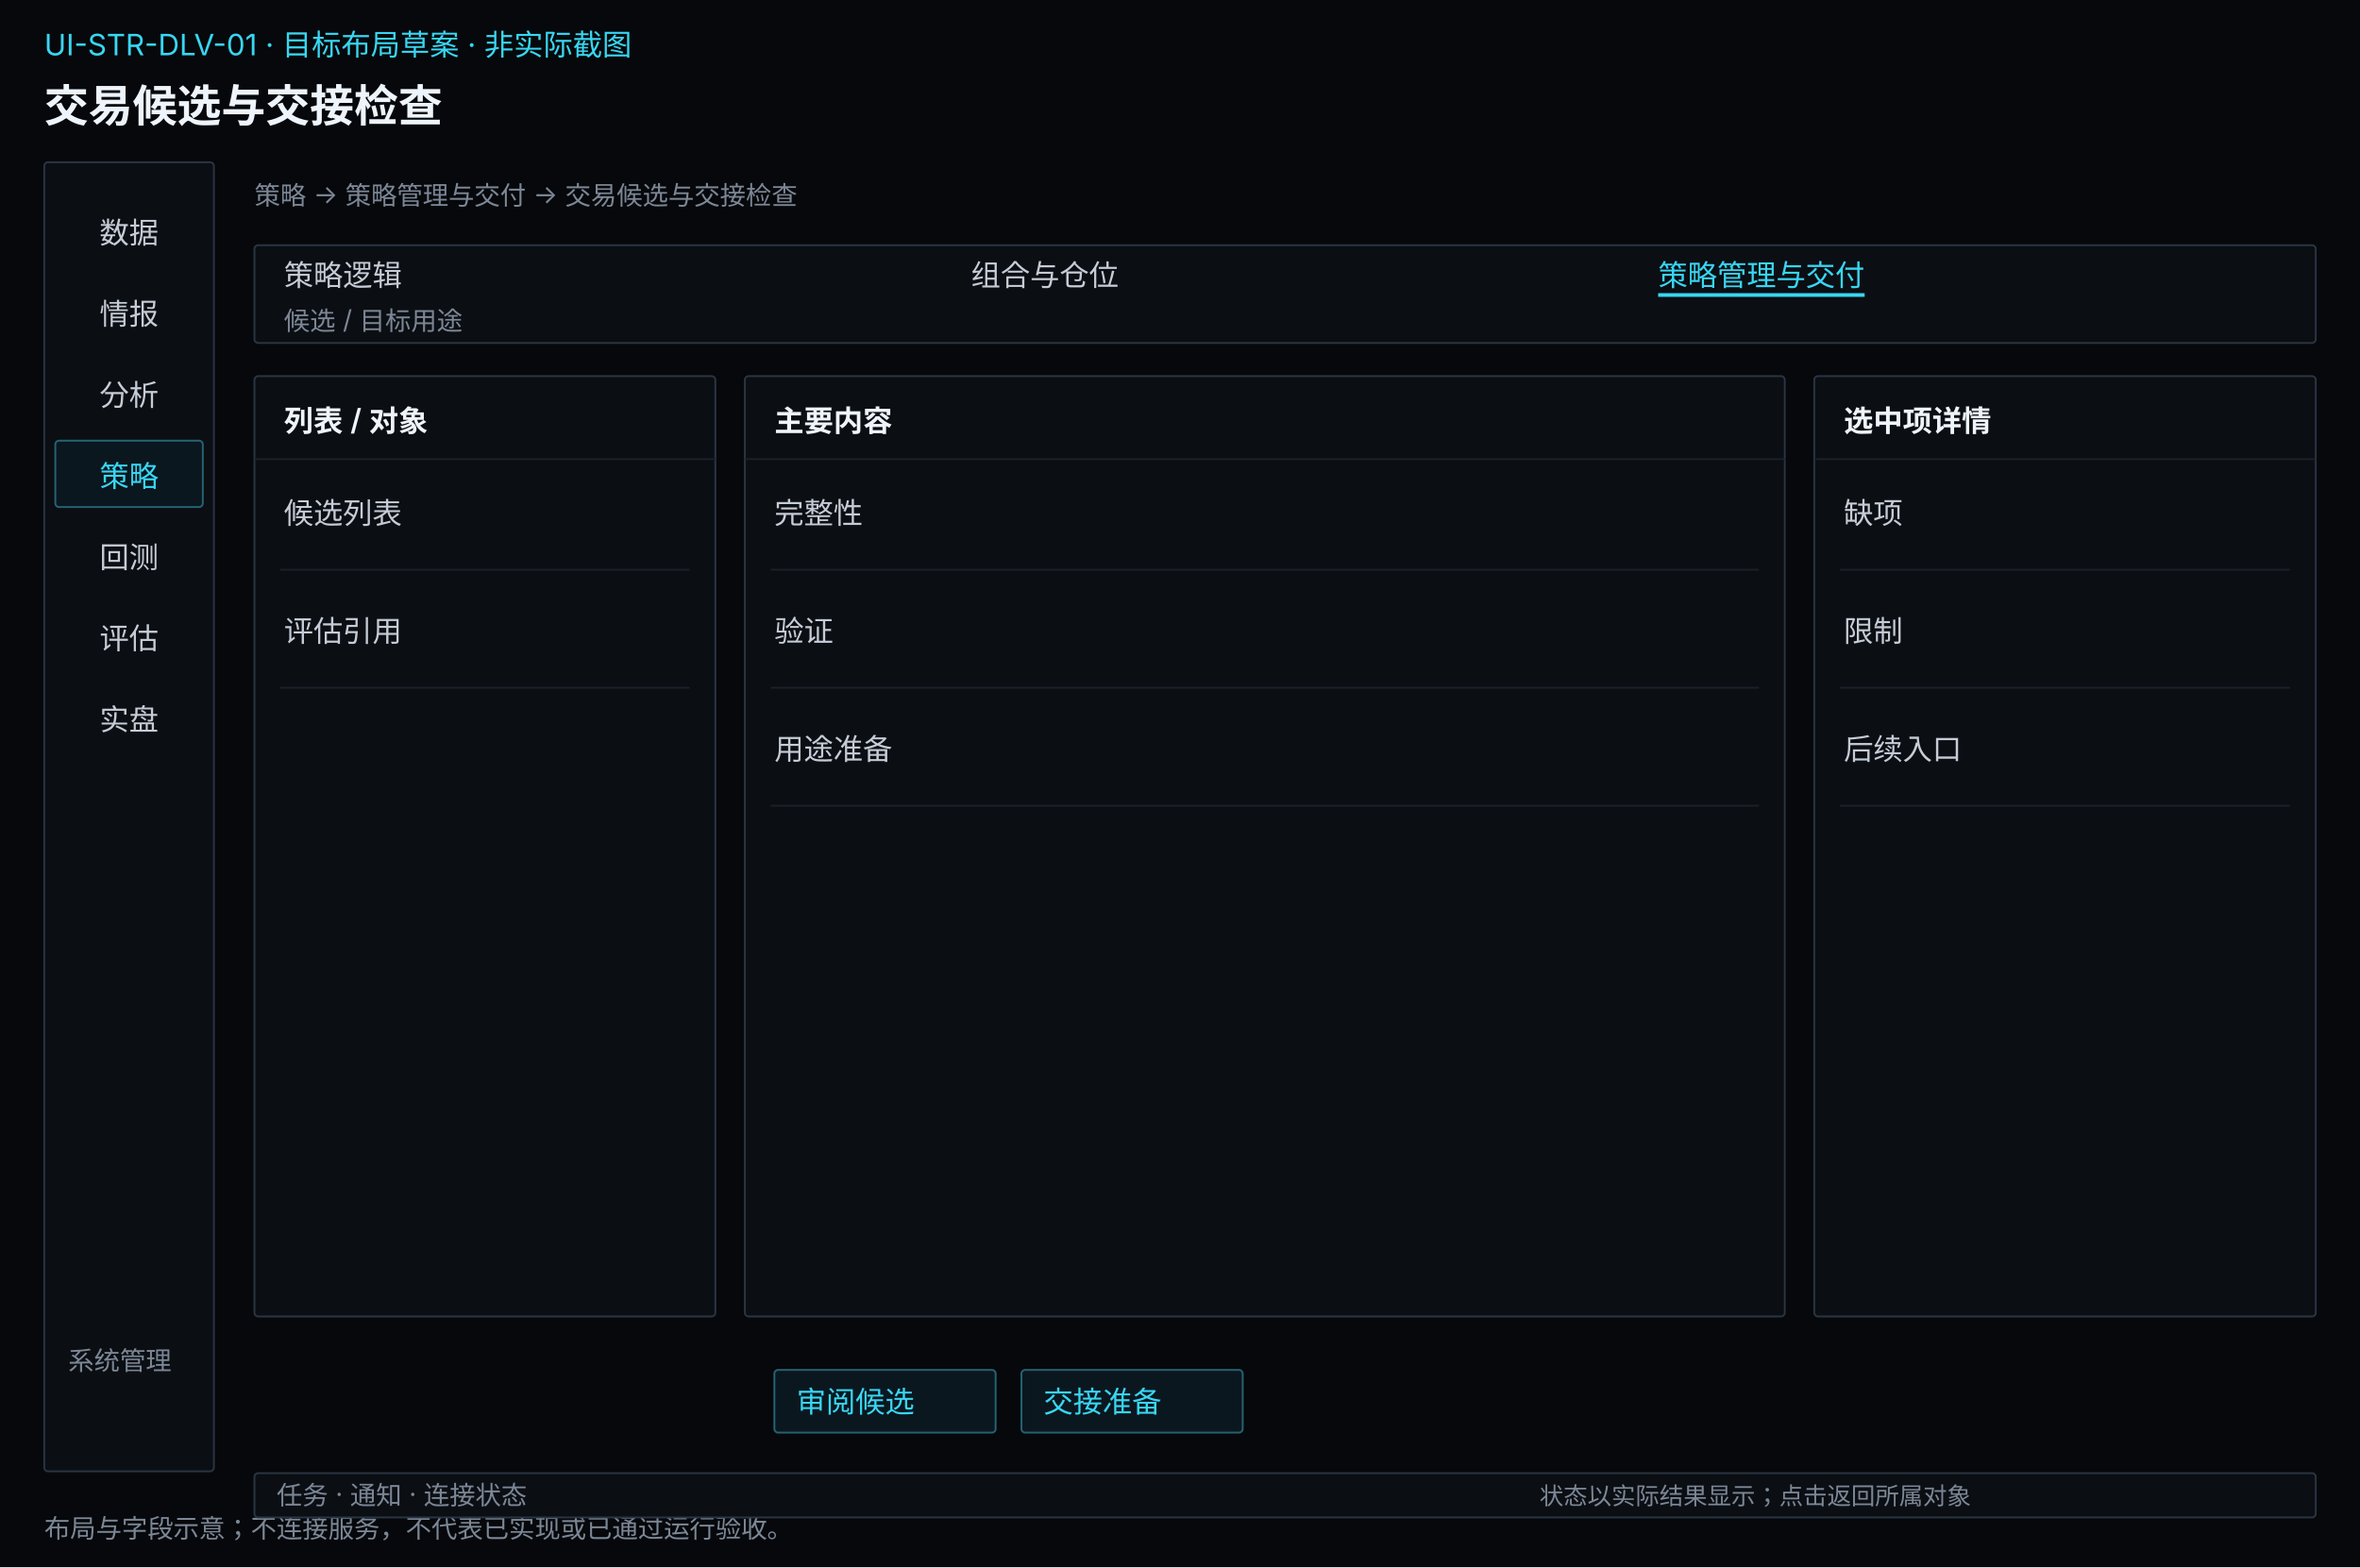
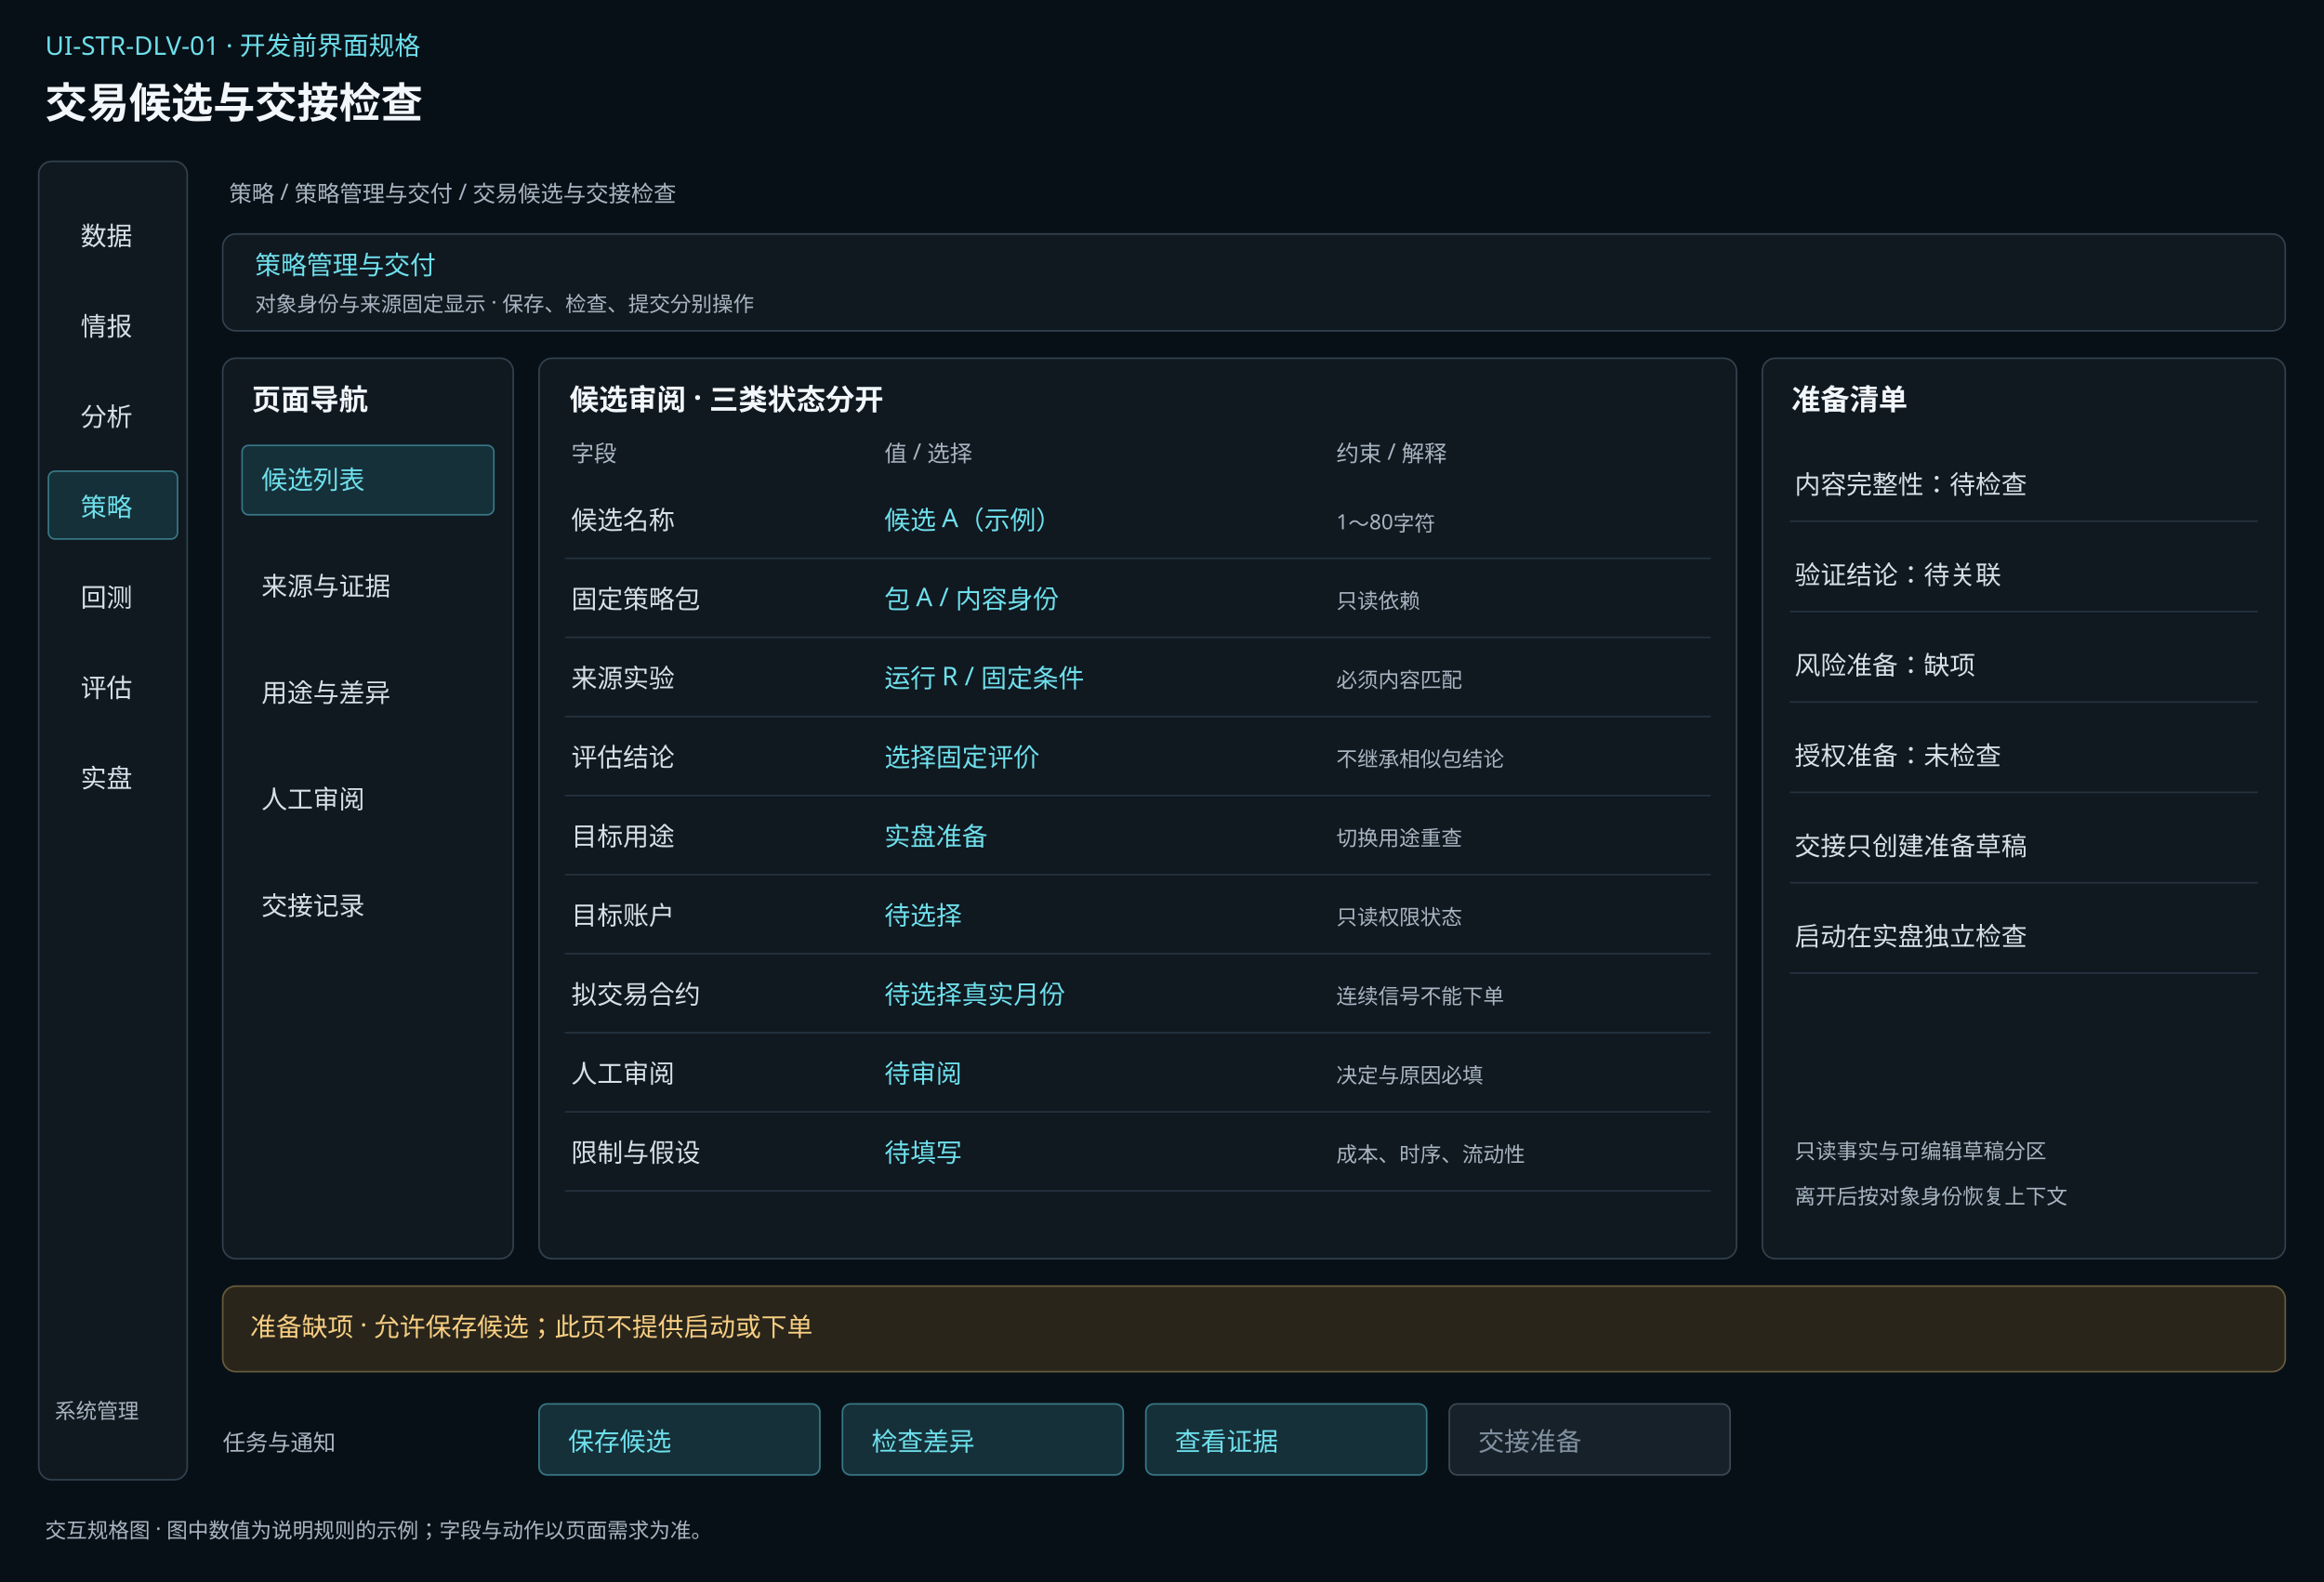
- <svg xmlns="http://www.w3.org/2000/svg" viewBox="0 0 1280 850" role="img" aria-label="UI-STR-DLV-01 交易候选与交接检查目标布局">
-   <style>text{font-family:-apple-system,BlinkMacSystemFont,"PingFang SC",sans-serif;font-size:16px;fill:#c5ccd6}.strong{fill:#eef4fb;font-weight:600}.muted{fill:#7c8796;font-size:14px}.accent{fill:#38d6f2}.title{fill:#eef4fb;font-size:24px;font-weight:600}</style>
-   <rect width="1280" height="850" fill="#06080b" />
-   <text x="24" y="30" class="accent">UI-STR-DLV-01 · 目标布局草案 · 非实际截图</text>
-   <text x="24" y="66" class="title">交易候选与交接检查</text>
-   <text x="24" y="834" class="muted">布局与字段示意；不连接服务，不代表已实现或已通过运行验收。</text>
-   <rect x="138" y="204" width="250" height="510" rx="2" fill="#0b0e13" stroke="#2a3543" />
-   <text x="154" y="234" class="strong">列表 / 对象</text>
-   <path d="M138 249 H388" stroke="#1a212b" />
-   <text x="154" y="284" class="">候选列表</text>
-   <path d="M152 309 H374" stroke="#1a212b" />
-   <text x="154" y="348" class="">评估引用</text>
-   <path d="M152 373 H374" stroke="#1a212b" />
-   <rect x="404" y="204" width="564" height="510" rx="2" fill="#0b0e13" stroke="#2a3543" />
-   <text x="420" y="234" class="strong">主要内容</text>
-   <path d="M404 249 H968" stroke="#1a212b" />
-   <text x="420" y="284" class="">完整性</text>
-   <path d="M418 309 H954" stroke="#1a212b" />
-   <text x="420" y="348" class="">验证</text>
-   <path d="M418 373 H954" stroke="#1a212b" />
-   <text x="420" y="412" class="">用途准备</text>
-   <path d="M418 437 H954" stroke="#1a212b" />
-   <rect x="984" y="204" width="272" height="510" rx="2" fill="#0b0e13" stroke="#2a3543" />
-   <text x="1000" y="234" class="strong">选中项详情</text>
-   <path d="M984 249 H1256" stroke="#1a212b" />
-   <text x="1000" y="284" class="">缺项</text>
-   <path d="M998 309 H1242" stroke="#1a212b" />
-   <text x="1000" y="348" class="">限制</text>
-   <path d="M998 373 H1242" stroke="#1a212b" />
-   <text x="1000" y="412" class="">后续入口</text>
-   <path d="M998 437 H1242" stroke="#1a212b" />
-   <rect x="420" y="743" width="120" height="34" rx="2" fill="#0b171f" stroke="#246373" />
-   <text x="432" y="766" class="accent">审阅候选</text>
-   <rect x="554" y="743" width="120" height="34" rx="2" fill="#0b171f" stroke="#246373" />
-   <text x="566" y="766" class="accent">交接准备</text>
-   <rect x="24" y="88" width="92" height="710" rx="2" fill="#0b0e13" stroke="#2a3543" />
-   <text x="54" y="132" class="">数据</text>
-   <text x="54" y="176" class="">情报</text>
-   <text x="54" y="220" class="">分析</text>
-   <rect x="30" y="239" width="80" height="36" rx="2" fill="#0b171f" stroke="#246373" />
-   <text x="54" y="264" class="accent">策略</text>
-   <text x="54" y="308" class="">回测</text>
-   <text x="54" y="352" class="">评估</text>
-   <text x="54" y="396" class="">实盘</text>
-   <text x="37" y="743" class="muted">系统管理</text>
-   <text x="138" y="111" class="muted">策略 → 策略管理与交付 → 交易候选与交接检查</text>
-   <rect x="138" y="133" width="1118" height="53" rx="2" fill="#0b0e13" stroke="#2a3543" />
-   <text x="154.0" y="155" class="">策略逻辑</text>
-   <text x="526.667" y="155" class="">组合与仓位</text>
-   <text x="899.333" y="155" class="accent">策略管理与交付</text>
-   <path d="M899.333 160 H1011.333" stroke="#38d6f2" stroke-width="2" />
-   <text x="154" y="179" class="muted">候选 / 目标用途</text>
-   <rect x="138" y="799" width="1118" height="24" rx="2" fill="#0b0e13" stroke="#2a3543" />
-   <text x="150" y="816" class="muted">任务  ·  通知  ·  连接状态</text>
-   <text x="835" y="816" class="muted" style="font-size:13px">状态以实际结果显示；点击返回所属对象</text>
+ <svg xmlns="http://www.w3.org/2000/svg" viewBox="0 0 1440 980" role="img" aria-label="UI-STR-DLV-01 交易候选与交接检查 交互规格">
+   <style>text{font-family:"Noto Sans SC","PingFang SC",sans-serif}.body{font-size:16px;fill:#d6e0e8}.muted{font-size:14px;fill:#a8b5c1}.small{font-size:13px;fill:#a8b5c1}.title{font-size:26px;font-weight:600;fill:#f2f7fb}.head{font-size:18px;font-weight:600;fill:#f2f7fb}.accent{font-size:16px;fill:#6ee0ec}.warn{font-size:16px;fill:#f7ce82}.disabled{font-size:16px;fill:#80909f}</style>
+   <rect x="0" y="0" width="1440" height="980" rx="0" fill="#081017" stroke="#081017" />
+   <text x="28" y="34" class="accent">UI-STR-DLV-01 · 开发前界面规格</text>
+   <text x="28" y="73" class="title">交易候选与交接检查</text>
+   <text x="28" y="953" class="small">交互规格图 · 图中数值为说明规则的示例；字段与动作以页面需求为准。</text>
+   <rect x="24" y="100" width="92" height="817" rx="8" fill="#101820" stroke="#31414e" />
+   <text x="50" y="152" class="body">数据</text>
+   <text x="50" y="208" class="body">情报</text>
+   <text x="50" y="264" class="body">分析</text>
+   <rect x="30" y="292" width="80" height="42" rx="4" fill="#153039" stroke="#377884" />
+   <text x="50" y="320" class="accent">策略</text>
+   <text x="50" y="376" class="body">回测</text>
+   <text x="50" y="432" class="body">评估</text>
+   <text x="50" y="488" class="body">实盘</text>
+   <text x="34" y="879" class="small">系统管理</text>
+   <text x="142" y="125" class="muted">策略  /  策略管理与交付  /  交易候选与交接检查</text>
+   <rect x="138" y="145" width="1278" height="60" rx="8" fill="#101820" stroke="#31414e" />
+   <text x="158" y="170" class="accent">策略管理与交付</text>
+   <text x="158" y="193" class="small">对象身份与来源固定显示 · 保存、检查、提交分别操作</text>
+   <rect x="138" y="222" width="180" height="558" rx="8" fill="#101820" stroke="#31414e" />
+   <text x="156" y="254" class="head">页面导航</text>
+   <rect x="150" y="276" width="156" height="43" rx="4" fill="#153039" stroke="#377884" />
+   <text x="162" y="303" class="accent">候选列表</text>
+   <text x="162" y="369" class="body">来源与证据</text>
+   <text x="162" y="435" class="body">用途与差异</text>
+   <text x="162" y="501" class="body">人工审阅</text>
+   <text x="162" y="567" class="body">交接记录</text>
+   <rect x="334" y="222" width="742" height="558" rx="8" fill="#101820" stroke="#31414e" />
+   <text x="353" y="254" class="head">候选审阅 · 三类状态分开</text>
+   <text x="354" y="286" class="muted">字段</text>
+   <text x="548" y="286" class="muted">值 / 选择</text>
+   <text x="828" y="286" class="muted">约束 / 解释</text>
+   <path d="M350 346 H1060" stroke="#24333f" />
+   <text x="354" y="328" class="body">候选名称</text>
+   <text x="548" y="328" class="accent">候选 A（示例）</text>
+   <text x="828" y="328" class="small">1～80字符</text>
+   <path d="M350 395 H1060" stroke="#24333f" />
+   <text x="354" y="377" class="body">固定策略包</text>
+   <text x="548" y="377" class="accent">包 A / 内容身份</text>
+   <text x="828" y="377" class="small">只读依赖</text>
+   <path d="M350 444 H1060" stroke="#24333f" />
+   <text x="354" y="426" class="body">来源实验</text>
+   <text x="548" y="426" class="accent">运行 R / 固定条件</text>
+   <text x="828" y="426" class="small">必须内容匹配</text>
+   <path d="M350 493 H1060" stroke="#24333f" />
+   <text x="354" y="475" class="body">评估结论</text>
+   <text x="548" y="475" class="accent">选择固定评价</text>
+   <text x="828" y="475" class="small">不继承相似包结论</text>
+   <path d="M350 542 H1060" stroke="#24333f" />
+   <text x="354" y="524" class="body">目标用途</text>
+   <text x="548" y="524" class="accent">实盘准备</text>
+   <text x="828" y="524" class="small">切换用途重查</text>
+   <path d="M350 591 H1060" stroke="#24333f" />
+   <text x="354" y="573" class="body">目标账户</text>
+   <text x="548" y="573" class="accent">待选择</text>
+   <text x="828" y="573" class="small">只读权限状态</text>
+   <path d="M350 640 H1060" stroke="#24333f" />
+   <text x="354" y="622" class="body">拟交易合约</text>
+   <text x="548" y="622" class="accent">待选择真实月份</text>
+   <text x="828" y="622" class="small">连续信号不能下单</text>
+   <path d="M350 689 H1060" stroke="#24333f" />
+   <text x="354" y="671" class="body">人工审阅</text>
+   <text x="548" y="671" class="accent">待审阅</text>
+   <text x="828" y="671" class="small">决定与原因必填</text>
+   <path d="M350 738 H1060" stroke="#24333f" />
+   <text x="354" y="720" class="body">限制与假设</text>
+   <text x="548" y="720" class="accent">待填写</text>
+   <text x="828" y="720" class="small">成本、时序、流动性</text>
+   <rect x="1092" y="222" width="324" height="558" rx="8" fill="#101820" stroke="#31414e" />
+   <text x="1110" y="254" class="head">准备清单</text>
+   <text x="1112" y="306" class="body">内容完整性：待检查</text>
+   <path d="M1109 323 H1399" stroke="#24333f" />
+   <text x="1112" y="362" class="body">验证结论：待关联</text>
+   <path d="M1109 379 H1399" stroke="#24333f" />
+   <text x="1112" y="418" class="body">风险准备：缺项</text>
+   <path d="M1109 435 H1399" stroke="#24333f" />
+   <text x="1112" y="474" class="body">授权准备：未检查</text>
+   <path d="M1109 491 H1399" stroke="#24333f" />
+   <text x="1112" y="530" class="body">交接只创建准备草稿</text>
+   <path d="M1109 547 H1399" stroke="#24333f" />
+   <text x="1112" y="586" class="body">启动在实盘独立检查</text>
+   <path d="M1109 603 H1399" stroke="#24333f" />
+   <text x="1112" y="718" class="small">只读事实与可编辑草稿分区</text>
+   <text x="1112" y="746" class="small">离开后按对象身份恢复上下文</text>
+   <rect x="138" y="797" width="1278" height="53" rx="8" fill="#29251b" stroke="#665b3c" />
+   <text x="155" y="828" class="warn">准备缺项  ·  允许保存候选；此页不提供启动或下单</text>
+   <rect x="334" y="870" width="174" height="44" rx="5" fill="#153039" stroke="#377884" />
+   <text x="352" y="899" class="accent">保存候选</text>
+   <rect x="522" y="870" width="174" height="44" rx="5" fill="#153039" stroke="#377884" />
+   <text x="540" y="899" class="accent">检查差异</text>
+   <rect x="710" y="870" width="174" height="44" rx="5" fill="#153039" stroke="#377884" />
+   <text x="728" y="899" class="accent">查看证据</text>
+   <rect x="898" y="870" width="174" height="44" rx="5" fill="#17212a" stroke="#3c4854" />
+   <text x="916" y="899" class="disabled">交接准备</text>
+   <text x="138" y="899" class="muted">任务与通知</text>
</svg>
